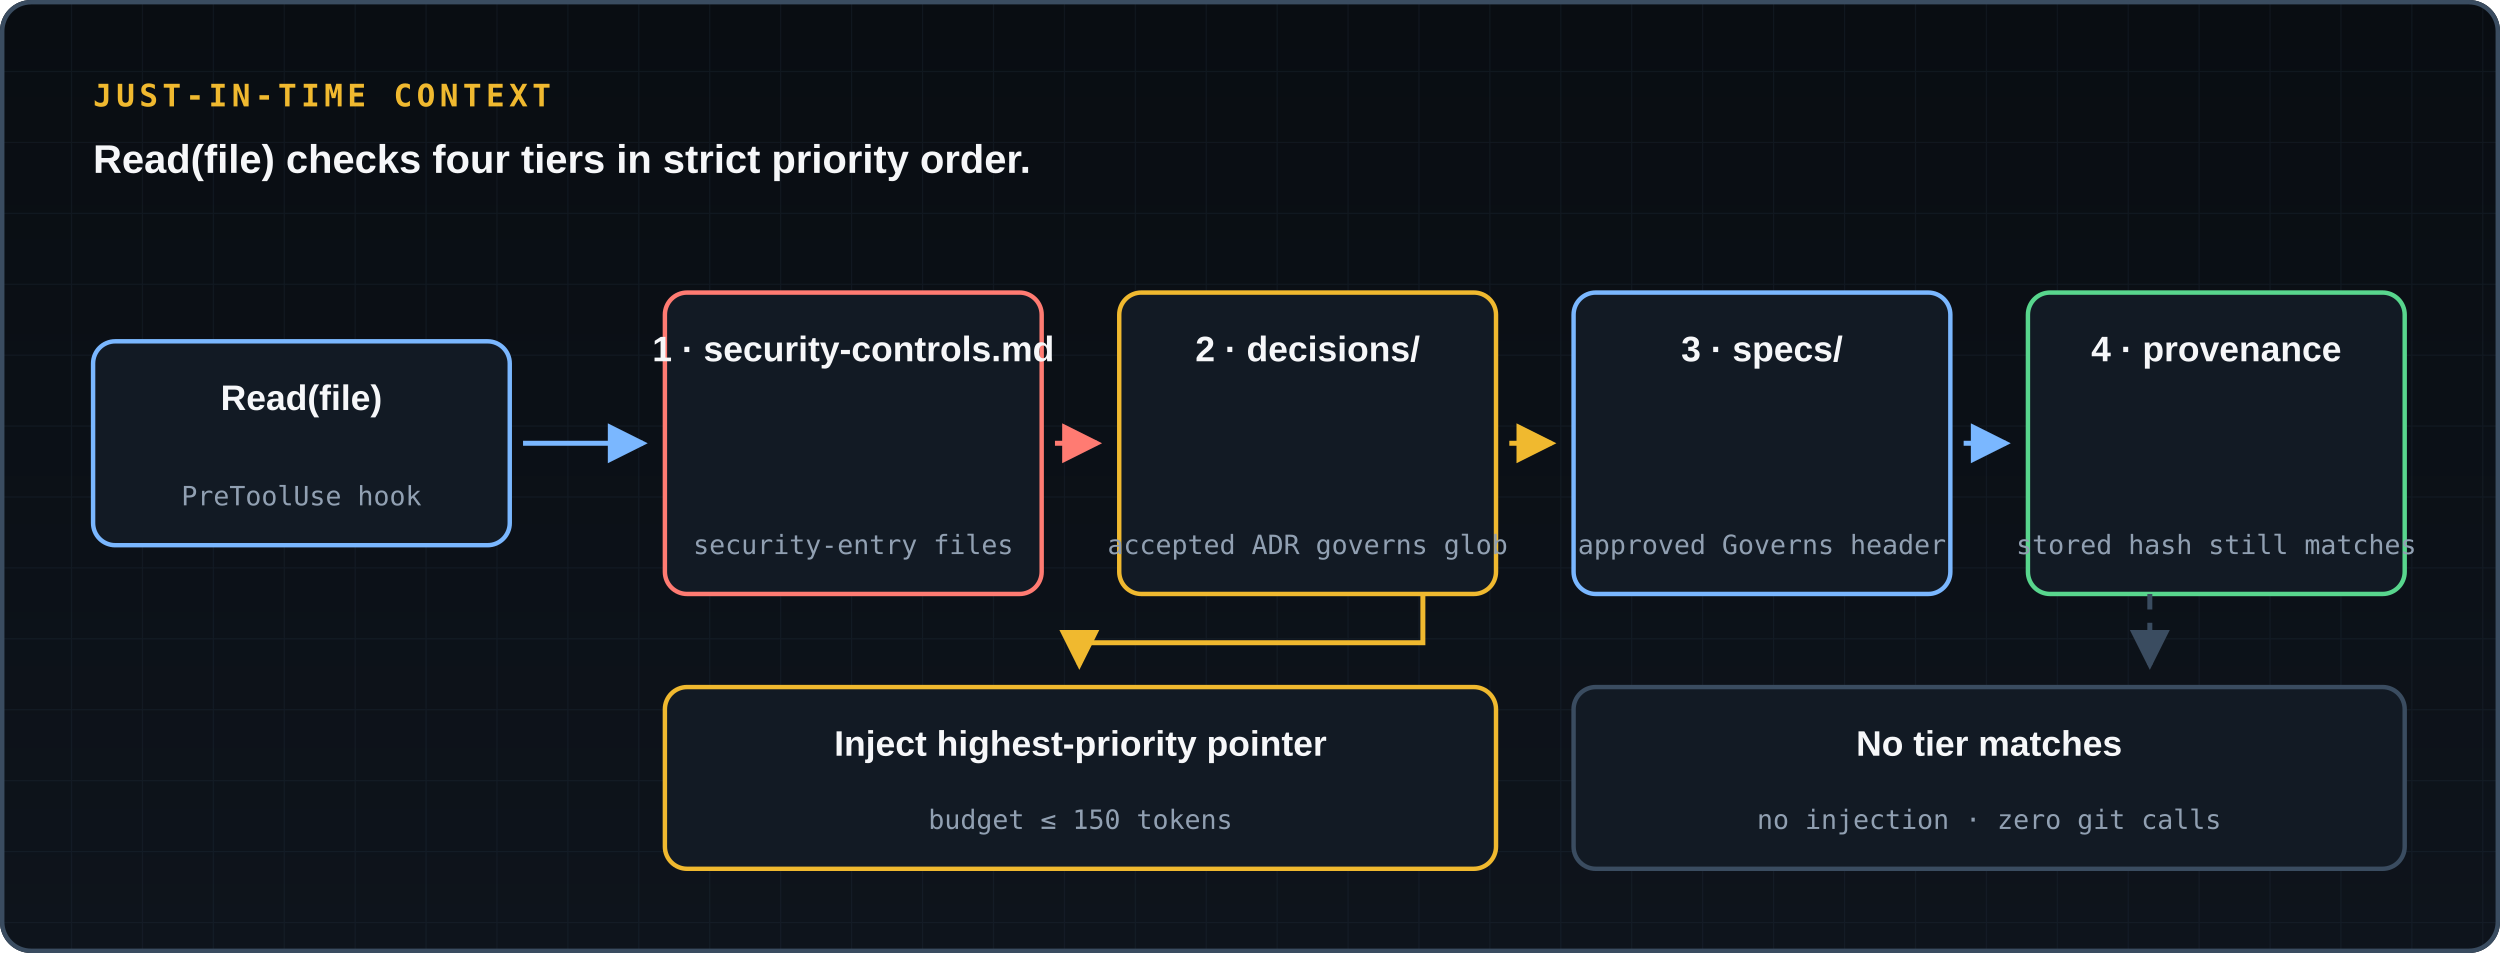
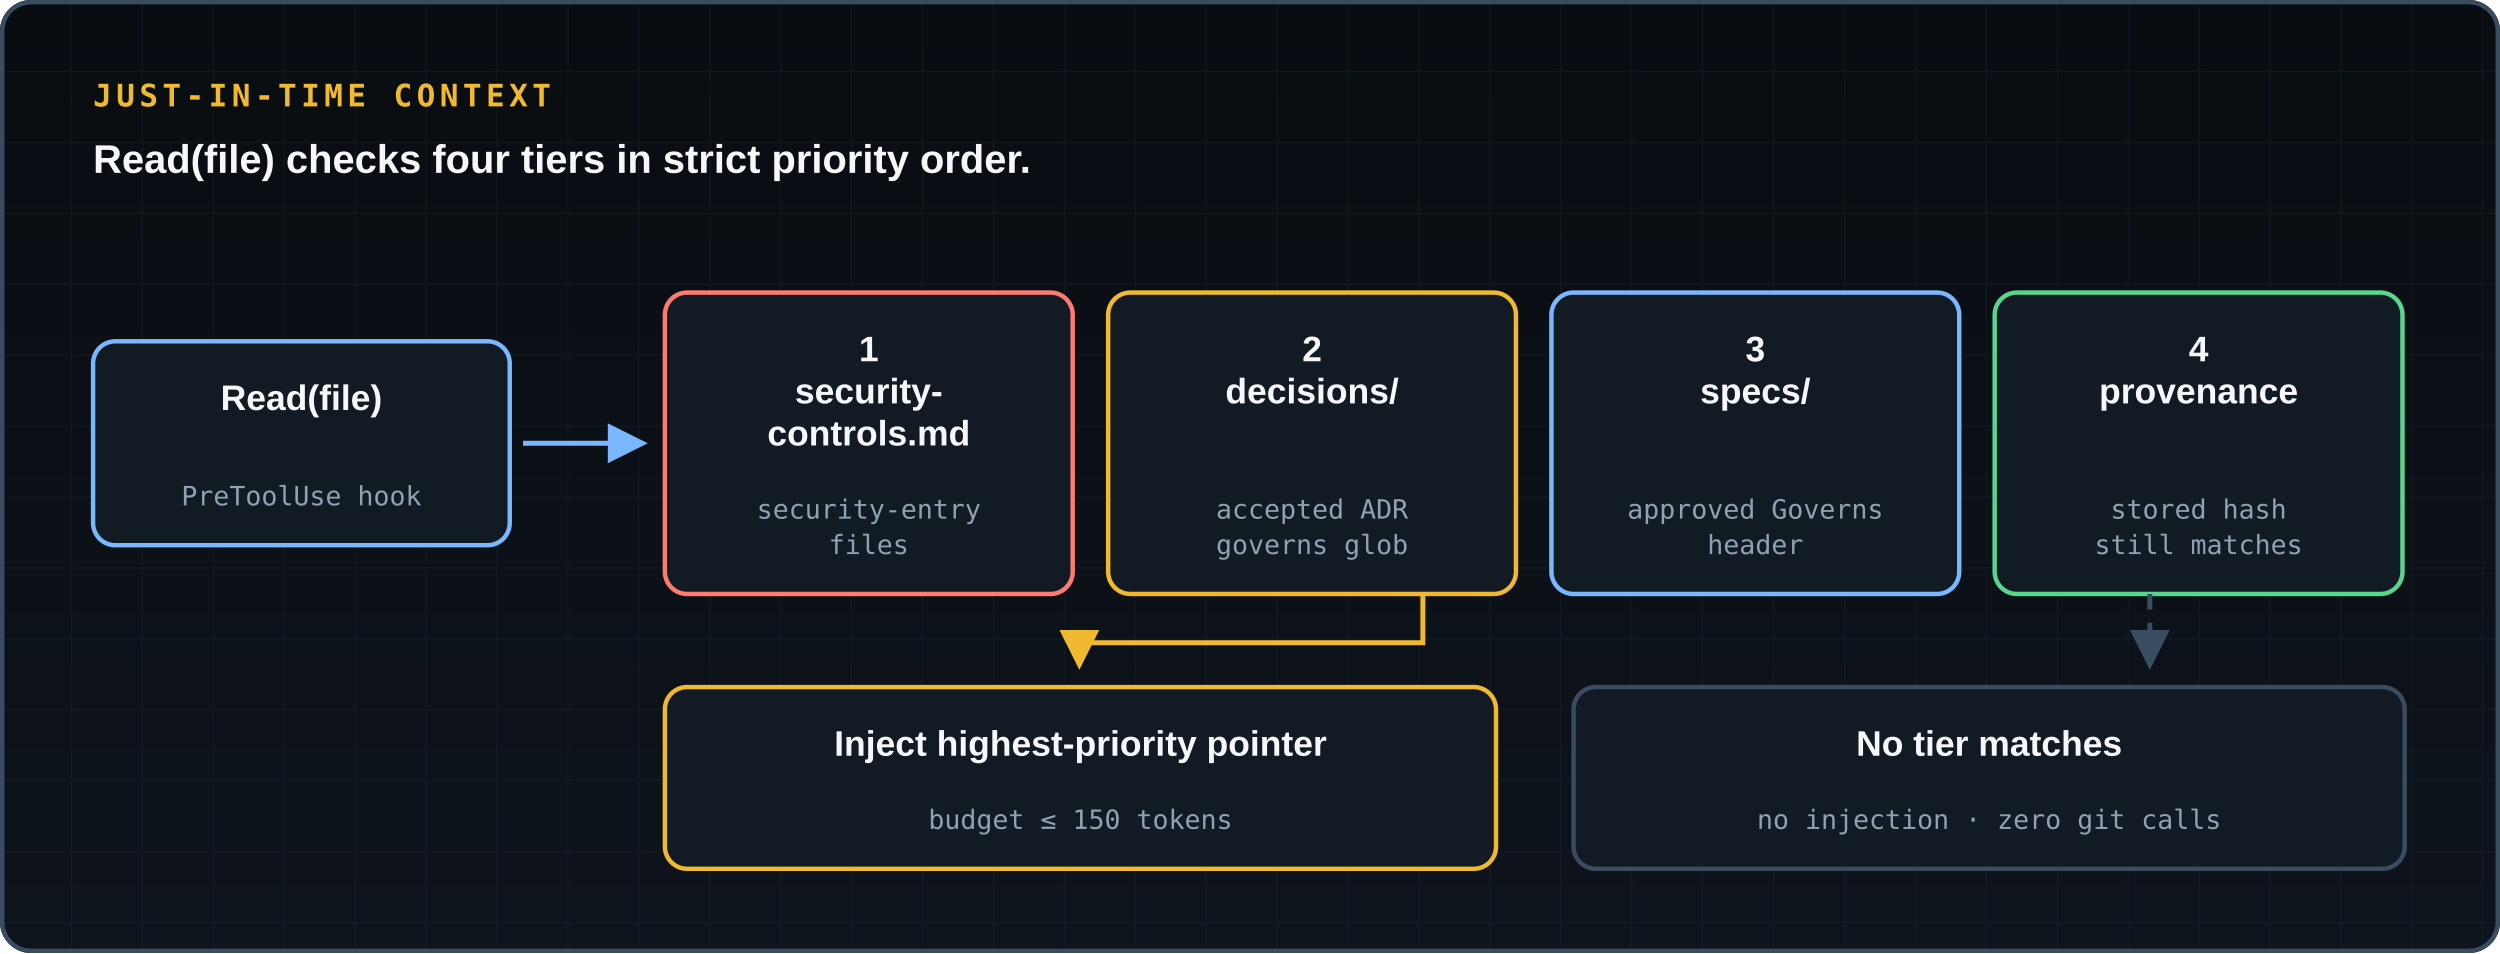
<svg xmlns="http://www.w3.org/2000/svg" viewBox="0 0 1128 430" role="img" data-diagram-system="ca-v2">
  <defs>
    <linearGradient id="canvas" x1="0" y1="0" x2="0" y2="1">
      <stop stop-color="#090d12" />
      <stop offset="1" stop-color="#0e141c" />
    </linearGradient>
    <pattern id="grid" width="32" height="32" patternUnits="userSpaceOnUse">
      <path d="M32 0H0V32" fill="none" stroke="#273647" stroke-width="1" stroke-opacity=".24" />
    </pattern>
    <marker id="arrow" markerWidth="8" markerHeight="8" refX="7" refY="4" orient="auto" markerUnits="strokeWidth">
      <path d="M0 0 8 4 0 8z" fill="context-stroke" />
    </marker>
  </defs>
  <rect width="1128" height="430" rx="14" fill="url(#canvas)" />
  <rect width="1128" height="430" rx="14" fill="url(#grid)" />
  <rect x="1" y="1" width="1126" height="428" rx="13" fill="none" stroke="#3a4c60" stroke-width="2" />
-   <text x="42" y="48" font-family="JetBrains Mono Variable, Consolas, Cascadia Mono, monospace" font-size="14" font-weight="750" fill="#f0b92f" text-anchor="start" letter-spacing="2">JUST-IN-TIME CONTEXT</text>
-   <text x="42" y="78" font-family="Manrope Variable, Segoe UI, Arial, sans-serif" font-size="18" font-weight="700" fill="#f6f7f9" text-anchor="start">Read(file) checks four tiers in strict priority order.</text>
+   <text x="42" y="48" font-family="JetBrains Mono Variable, Consolas, Cascadia Mono, monospace" font-size="14" font-weight="750" fill="#f0b92f" text-anchor="start" letter-spacing="2" data-max-width="1062">JUST-IN-TIME CONTEXT</text>
+   <text x="42" y="78" font-family="Manrope Variable, Segoe UI, Arial, sans-serif" font-size="18" font-weight="700" fill="#f6f7f9" text-anchor="start" data-max-width="1062">Read(file) checks four tiers in strict priority order.</text>
  <rect x="42" y="154" width="188" height="92" rx="10" fill="#121a24" stroke="#7ab7ff" stroke-width="2" />
-   <text x="136" y="185" font-family="Manrope Variable, Segoe UI, Arial, sans-serif" font-size="16" font-weight="700" fill="#f6f7f9" text-anchor="middle">Read(file)</text>
-   <text x="136" y="228" font-family="JetBrains Mono Variable, Consolas, Cascadia Mono, monospace" font-size="12" font-weight="500" fill="#91a0b2" text-anchor="middle" data-label-kind="annotation">PreToolUse hook</text>
-   <rect x="300" y="132" width="170" height="136" rx="10" fill="#121a24" stroke="#ff7b72" stroke-width="2" />
-   <text x="385" y="163" font-family="Manrope Variable, Segoe UI, Arial, sans-serif" font-size="16" font-weight="700" fill="#f6f7f9" text-anchor="middle">1 · security-controls.md</text>
-   <text x="385" y="250" font-family="JetBrains Mono Variable, Consolas, Cascadia Mono, monospace" font-size="12" font-weight="500" fill="#91a0b2" text-anchor="middle" data-label-kind="annotation">security-entry files</text>
+   <text x="136" y="185" font-family="Manrope Variable, Segoe UI, Arial, sans-serif" font-size="16" font-weight="700" fill="#f6f7f9" text-anchor="middle" data-max-width="164">Read(file)</text>
+   <text x="136" y="228" font-family="JetBrains Mono Variable, Consolas, Cascadia Mono, monospace" font-size="12" font-weight="500" fill="#91a0b2" text-anchor="middle" data-label-kind="annotation" data-max-width="164">PreToolUse hook</text>
+   <rect x="300" y="132" width="184" height="136" rx="10" fill="#121a24" stroke="#ff7b72" stroke-width="2" />
+   <text x="392" y="163" font-family="Manrope Variable, Segoe UI, Arial, sans-serif" font-size="16" font-weight="700" fill="#f6f7f9" text-anchor="middle" data-max-width="160">1</text>
+   <text x="392" y="182" font-family="Manrope Variable, Segoe UI, Arial, sans-serif" font-size="16" font-weight="700" fill="#f6f7f9" text-anchor="middle" data-max-width="160">security-</text>
+   <text x="392" y="201" font-family="Manrope Variable, Segoe UI, Arial, sans-serif" font-size="16" font-weight="700" fill="#f6f7f9" text-anchor="middle" data-max-width="160">controls.md</text>
+   <text x="392" y="234" font-family="JetBrains Mono Variable, Consolas, Cascadia Mono, monospace" font-size="12" font-weight="500" fill="#91a0b2" text-anchor="middle" data-label-kind="annotation" data-max-width="160">security-entry</text>
+   <text x="392" y="250" font-family="JetBrains Mono Variable, Consolas, Cascadia Mono, monospace" font-size="12" font-weight="500" fill="#91a0b2" text-anchor="middle" data-label-kind="annotation" data-max-width="160">files</text>
  <path d="M236 200 L290 200" fill="none" stroke="#7ab7ff" stroke-width="2.25" marker-end="url(#arrow)" />
-   <path d="M476 200 L495 200" fill="none" stroke="#ff7b72" stroke-width="2.25" marker-end="url(#arrow)" />
-   <rect x="505" y="132" width="170" height="136" rx="10" fill="#121a24" stroke="#f0b92f" stroke-width="2" />
-   <text x="590" y="163" font-family="Manrope Variable, Segoe UI, Arial, sans-serif" font-size="16" font-weight="700" fill="#f6f7f9" text-anchor="middle">2 · decisions/</text>
-   <text x="590" y="250" font-family="JetBrains Mono Variable, Consolas, Cascadia Mono, monospace" font-size="12" font-weight="500" fill="#91a0b2" text-anchor="middle" data-label-kind="annotation">accepted ADR governs glob</text>
-   <path d="M681 200 L700 200" fill="none" stroke="#f0b92f" stroke-width="2.25" marker-end="url(#arrow)" />
-   <rect x="710" y="132" width="170" height="136" rx="10" fill="#121a24" stroke="#7ab7ff" stroke-width="2" />
-   <text x="795" y="163" font-family="Manrope Variable, Segoe UI, Arial, sans-serif" font-size="16" font-weight="700" fill="#f6f7f9" text-anchor="middle">3 · specs/</text>
-   <text x="795" y="250" font-family="JetBrains Mono Variable, Consolas, Cascadia Mono, monospace" font-size="12" font-weight="500" fill="#91a0b2" text-anchor="middle" data-label-kind="annotation">approved Governs header</text>
-   <path d="M886 200 L905 200" fill="none" stroke="#7ab7ff" stroke-width="2.25" marker-end="url(#arrow)" />
-   <rect x="915" y="132" width="170" height="136" rx="10" fill="#121a24" stroke="#58d68d" stroke-width="2" />
-   <text x="1000" y="163" font-family="Manrope Variable, Segoe UI, Arial, sans-serif" font-size="16" font-weight="700" fill="#f6f7f9" text-anchor="middle">4 · provenance</text>
-   <text x="1000" y="250" font-family="JetBrains Mono Variable, Consolas, Cascadia Mono, monospace" font-size="12" font-weight="500" fill="#91a0b2" text-anchor="middle" data-label-kind="annotation">stored hash still matches</text>
+   <rect x="500" y="132" width="184" height="136" rx="10" fill="#121a24" stroke="#f0b92f" stroke-width="2" />
+   <text x="592" y="163" font-family="Manrope Variable, Segoe UI, Arial, sans-serif" font-size="16" font-weight="700" fill="#f6f7f9" text-anchor="middle" data-max-width="160">2</text>
+   <text x="592" y="182" font-family="Manrope Variable, Segoe UI, Arial, sans-serif" font-size="16" font-weight="700" fill="#f6f7f9" text-anchor="middle" data-max-width="160">decisions/</text>
+   <text x="592" y="234" font-family="JetBrains Mono Variable, Consolas, Cascadia Mono, monospace" font-size="12" font-weight="500" fill="#91a0b2" text-anchor="middle" data-label-kind="annotation" data-max-width="160">accepted ADR</text>
+   <text x="592" y="250" font-family="JetBrains Mono Variable, Consolas, Cascadia Mono, monospace" font-size="12" font-weight="500" fill="#91a0b2" text-anchor="middle" data-label-kind="annotation" data-max-width="160">governs glob</text>
+   <rect x="700" y="132" width="184" height="136" rx="10" fill="#121a24" stroke="#7ab7ff" stroke-width="2" />
+   <text x="792" y="163" font-family="Manrope Variable, Segoe UI, Arial, sans-serif" font-size="16" font-weight="700" fill="#f6f7f9" text-anchor="middle" data-max-width="160">3</text>
+   <text x="792" y="182" font-family="Manrope Variable, Segoe UI, Arial, sans-serif" font-size="16" font-weight="700" fill="#f6f7f9" text-anchor="middle" data-max-width="160">specs/</text>
+   <text x="792" y="234" font-family="JetBrains Mono Variable, Consolas, Cascadia Mono, monospace" font-size="12" font-weight="500" fill="#91a0b2" text-anchor="middle" data-label-kind="annotation" data-max-width="160">approved Governs</text>
+   <text x="792" y="250" font-family="JetBrains Mono Variable, Consolas, Cascadia Mono, monospace" font-size="12" font-weight="500" fill="#91a0b2" text-anchor="middle" data-label-kind="annotation" data-max-width="160">header</text>
+   <rect x="900" y="132" width="184" height="136" rx="10" fill="#121a24" stroke="#58d68d" stroke-width="2" />
+   <text x="992" y="163" font-family="Manrope Variable, Segoe UI, Arial, sans-serif" font-size="16" font-weight="700" fill="#f6f7f9" text-anchor="middle" data-max-width="160">4</text>
+   <text x="992" y="182" font-family="Manrope Variable, Segoe UI, Arial, sans-serif" font-size="16" font-weight="700" fill="#f6f7f9" text-anchor="middle" data-max-width="160">provenance</text>
+   <text x="992" y="234" font-family="JetBrains Mono Variable, Consolas, Cascadia Mono, monospace" font-size="12" font-weight="500" fill="#91a0b2" text-anchor="middle" data-label-kind="annotation" data-max-width="160">stored hash</text>
+   <text x="992" y="250" font-family="JetBrains Mono Variable, Consolas, Cascadia Mono, monospace" font-size="12" font-weight="500" fill="#91a0b2" text-anchor="middle" data-label-kind="annotation" data-max-width="160">still matches</text>
  <rect x="300" y="310" width="375" height="82" rx="10" fill="#121a24" stroke="#f0b92f" stroke-width="2" />
-   <text x="487.5" y="341" font-family="Manrope Variable, Segoe UI, Arial, sans-serif" font-size="16" font-weight="700" fill="#f6f7f9" text-anchor="middle">Inject highest-priority pointer</text>
-   <text x="487.5" y="374" font-family="JetBrains Mono Variable, Consolas, Cascadia Mono, monospace" font-size="12" font-weight="500" fill="#91a0b2" text-anchor="middle" data-label-kind="annotation">budget ≤ 150 tokens</text>
+   <text x="487.5" y="341" font-family="Manrope Variable, Segoe UI, Arial, sans-serif" font-size="16" font-weight="700" fill="#f6f7f9" text-anchor="middle" data-max-width="351">Inject highest-priority pointer</text>
+   <text x="487.5" y="374" font-family="JetBrains Mono Variable, Consolas, Cascadia Mono, monospace" font-size="12" font-weight="500" fill="#91a0b2" text-anchor="middle" data-label-kind="annotation" data-max-width="351">budget ≤ 150 tokens</text>
  <rect x="710" y="310" width="375" height="82" rx="10" fill="#121a24" stroke="#3a4c60" stroke-width="2" />
-   <text x="897.5" y="341" font-family="Manrope Variable, Segoe UI, Arial, sans-serif" font-size="16" font-weight="700" fill="#f6f7f9" text-anchor="middle">No tier matches</text>
-   <text x="897.5" y="374" font-family="JetBrains Mono Variable, Consolas, Cascadia Mono, monospace" font-size="12" font-weight="500" fill="#91a0b2" text-anchor="middle" data-label-kind="annotation">no injection · zero git calls</text>
+   <text x="897.5" y="341" font-family="Manrope Variable, Segoe UI, Arial, sans-serif" font-size="16" font-weight="700" fill="#f6f7f9" text-anchor="middle" data-max-width="351">No tier matches</text>
+   <text x="897.5" y="374" font-family="JetBrains Mono Variable, Consolas, Cascadia Mono, monospace" font-size="12" font-weight="500" fill="#91a0b2" text-anchor="middle" data-label-kind="annotation" data-max-width="351">no injection · zero git calls</text>
  <polyline points="642,268 642,290 487,290 487,300" fill="none" stroke="#f0b92f" stroke-width="2.25" marker-end="url(#arrow)" />
  <polyline points="970,268 970,300" fill="none" stroke="#3a4c60" stroke-width="2.25" stroke-dasharray="7 6" marker-end="url(#arrow)" />
</svg>
